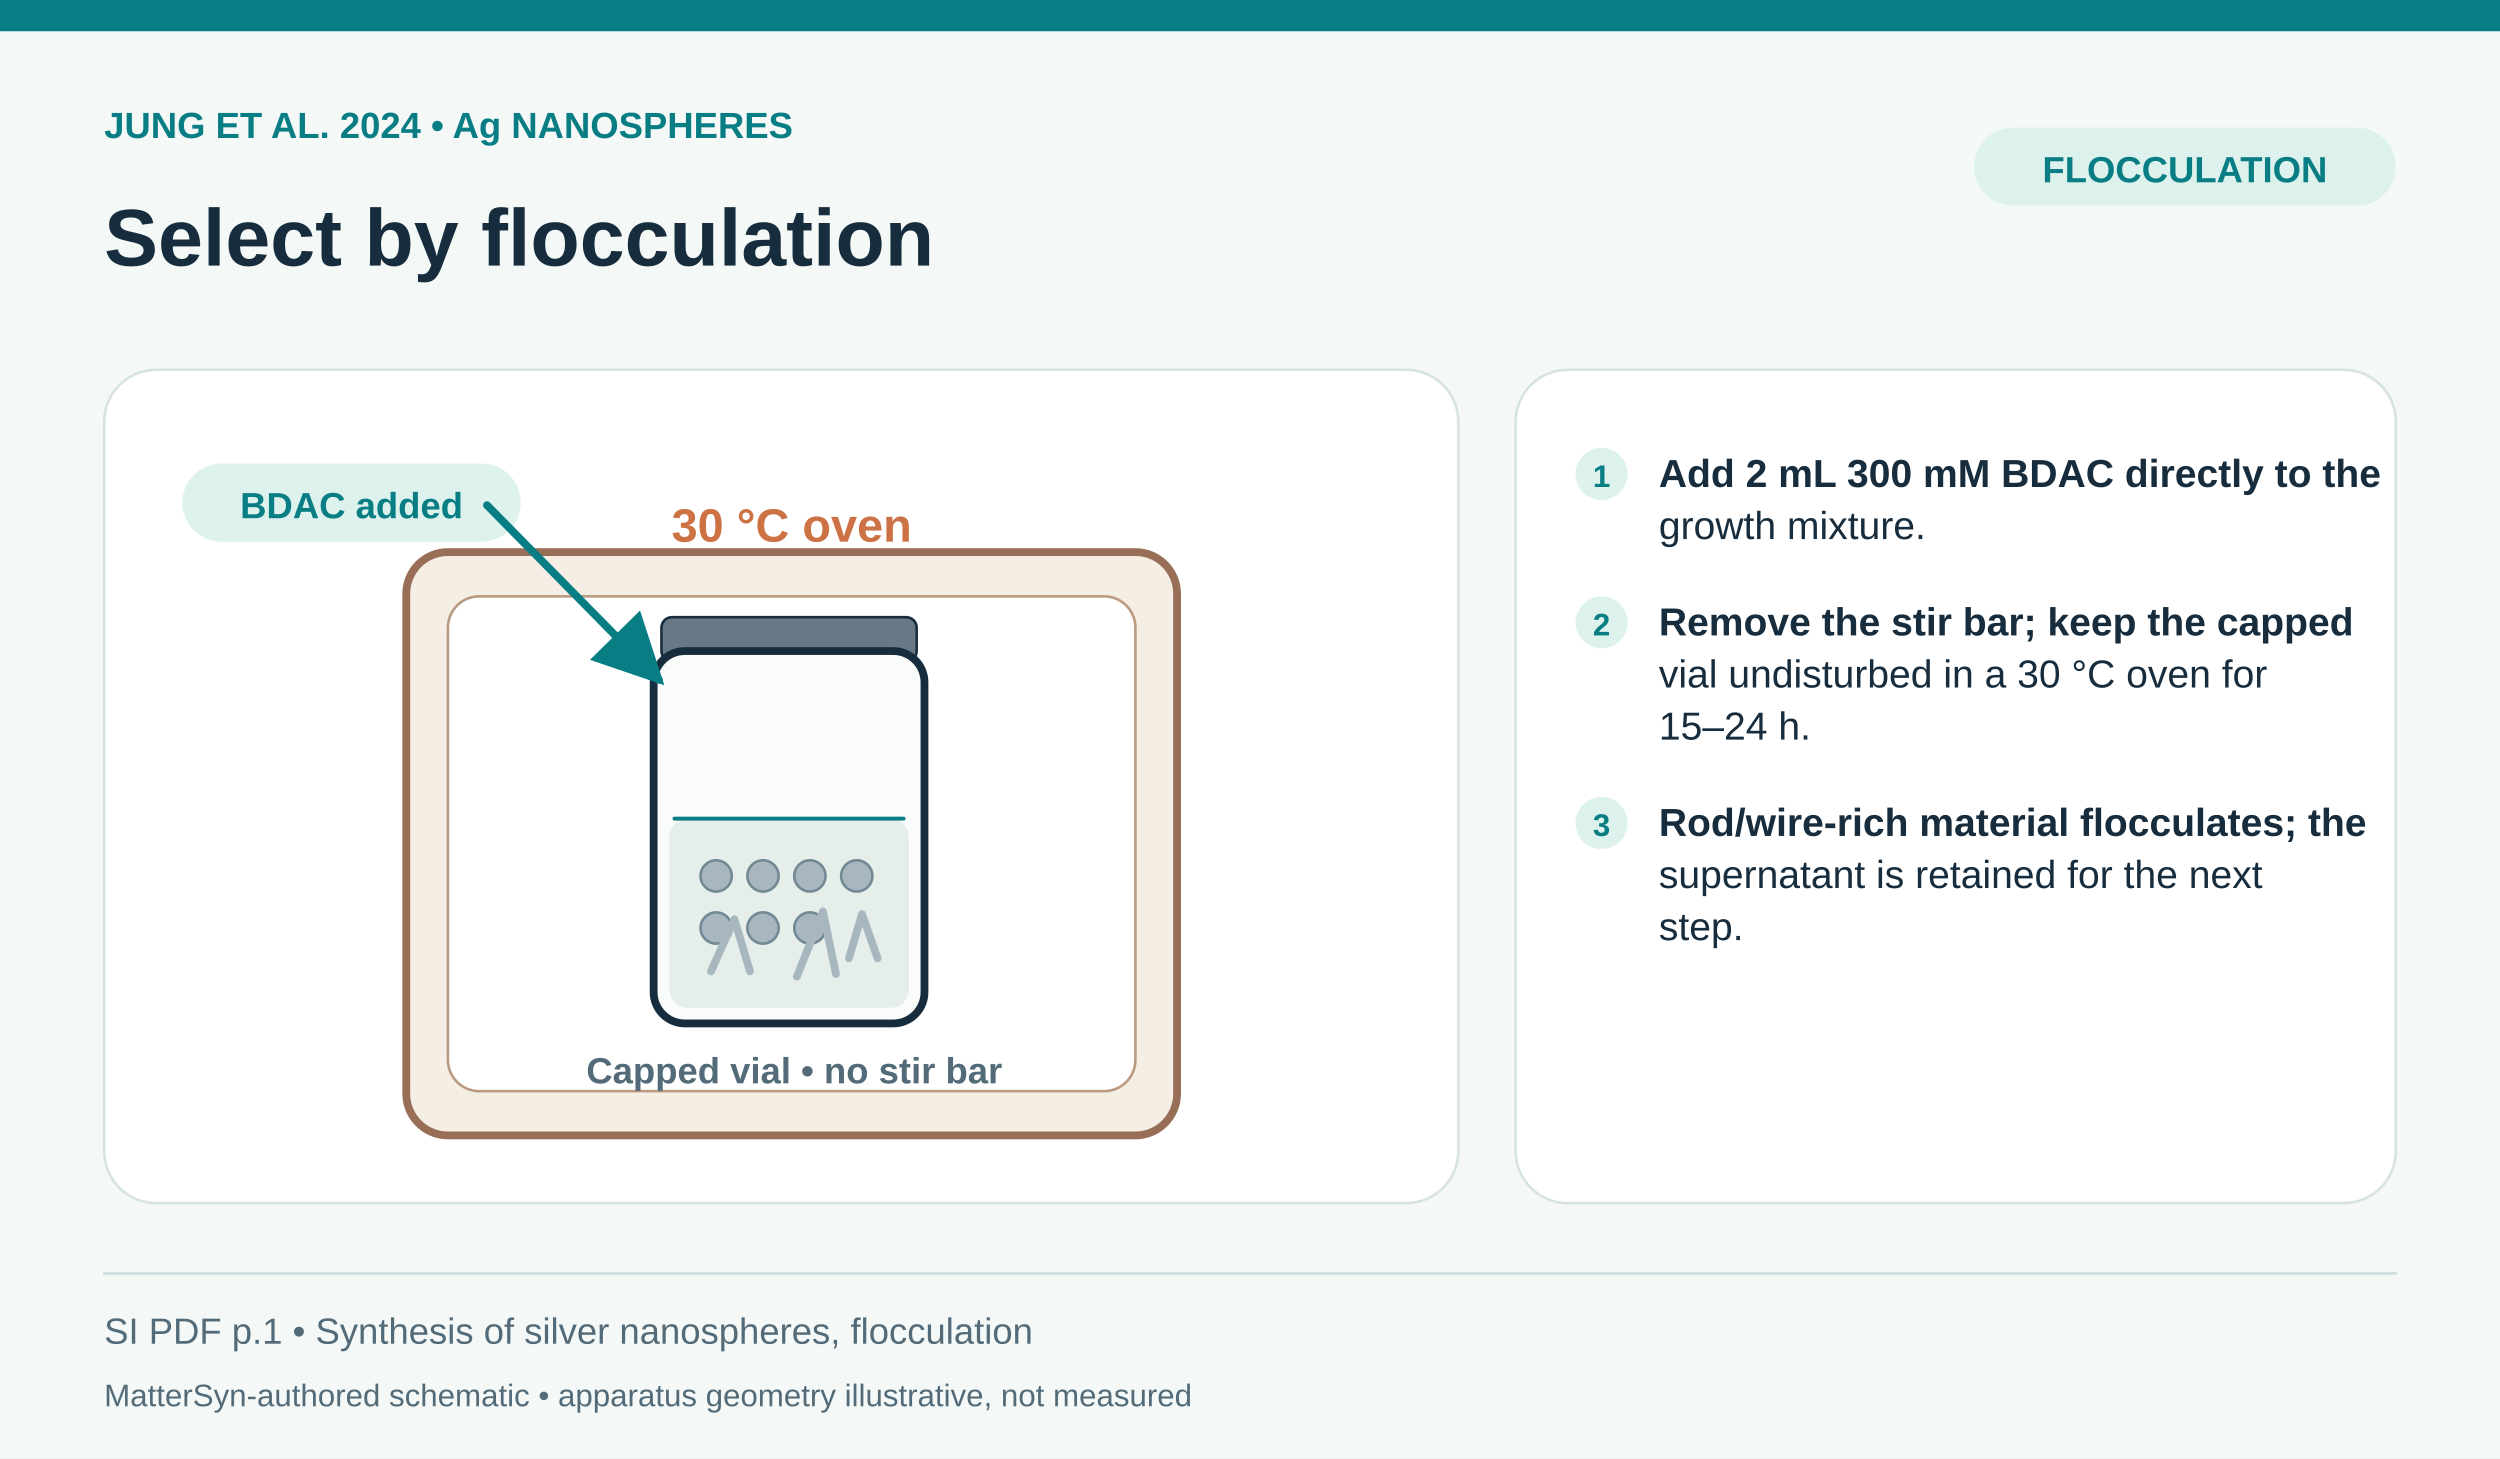
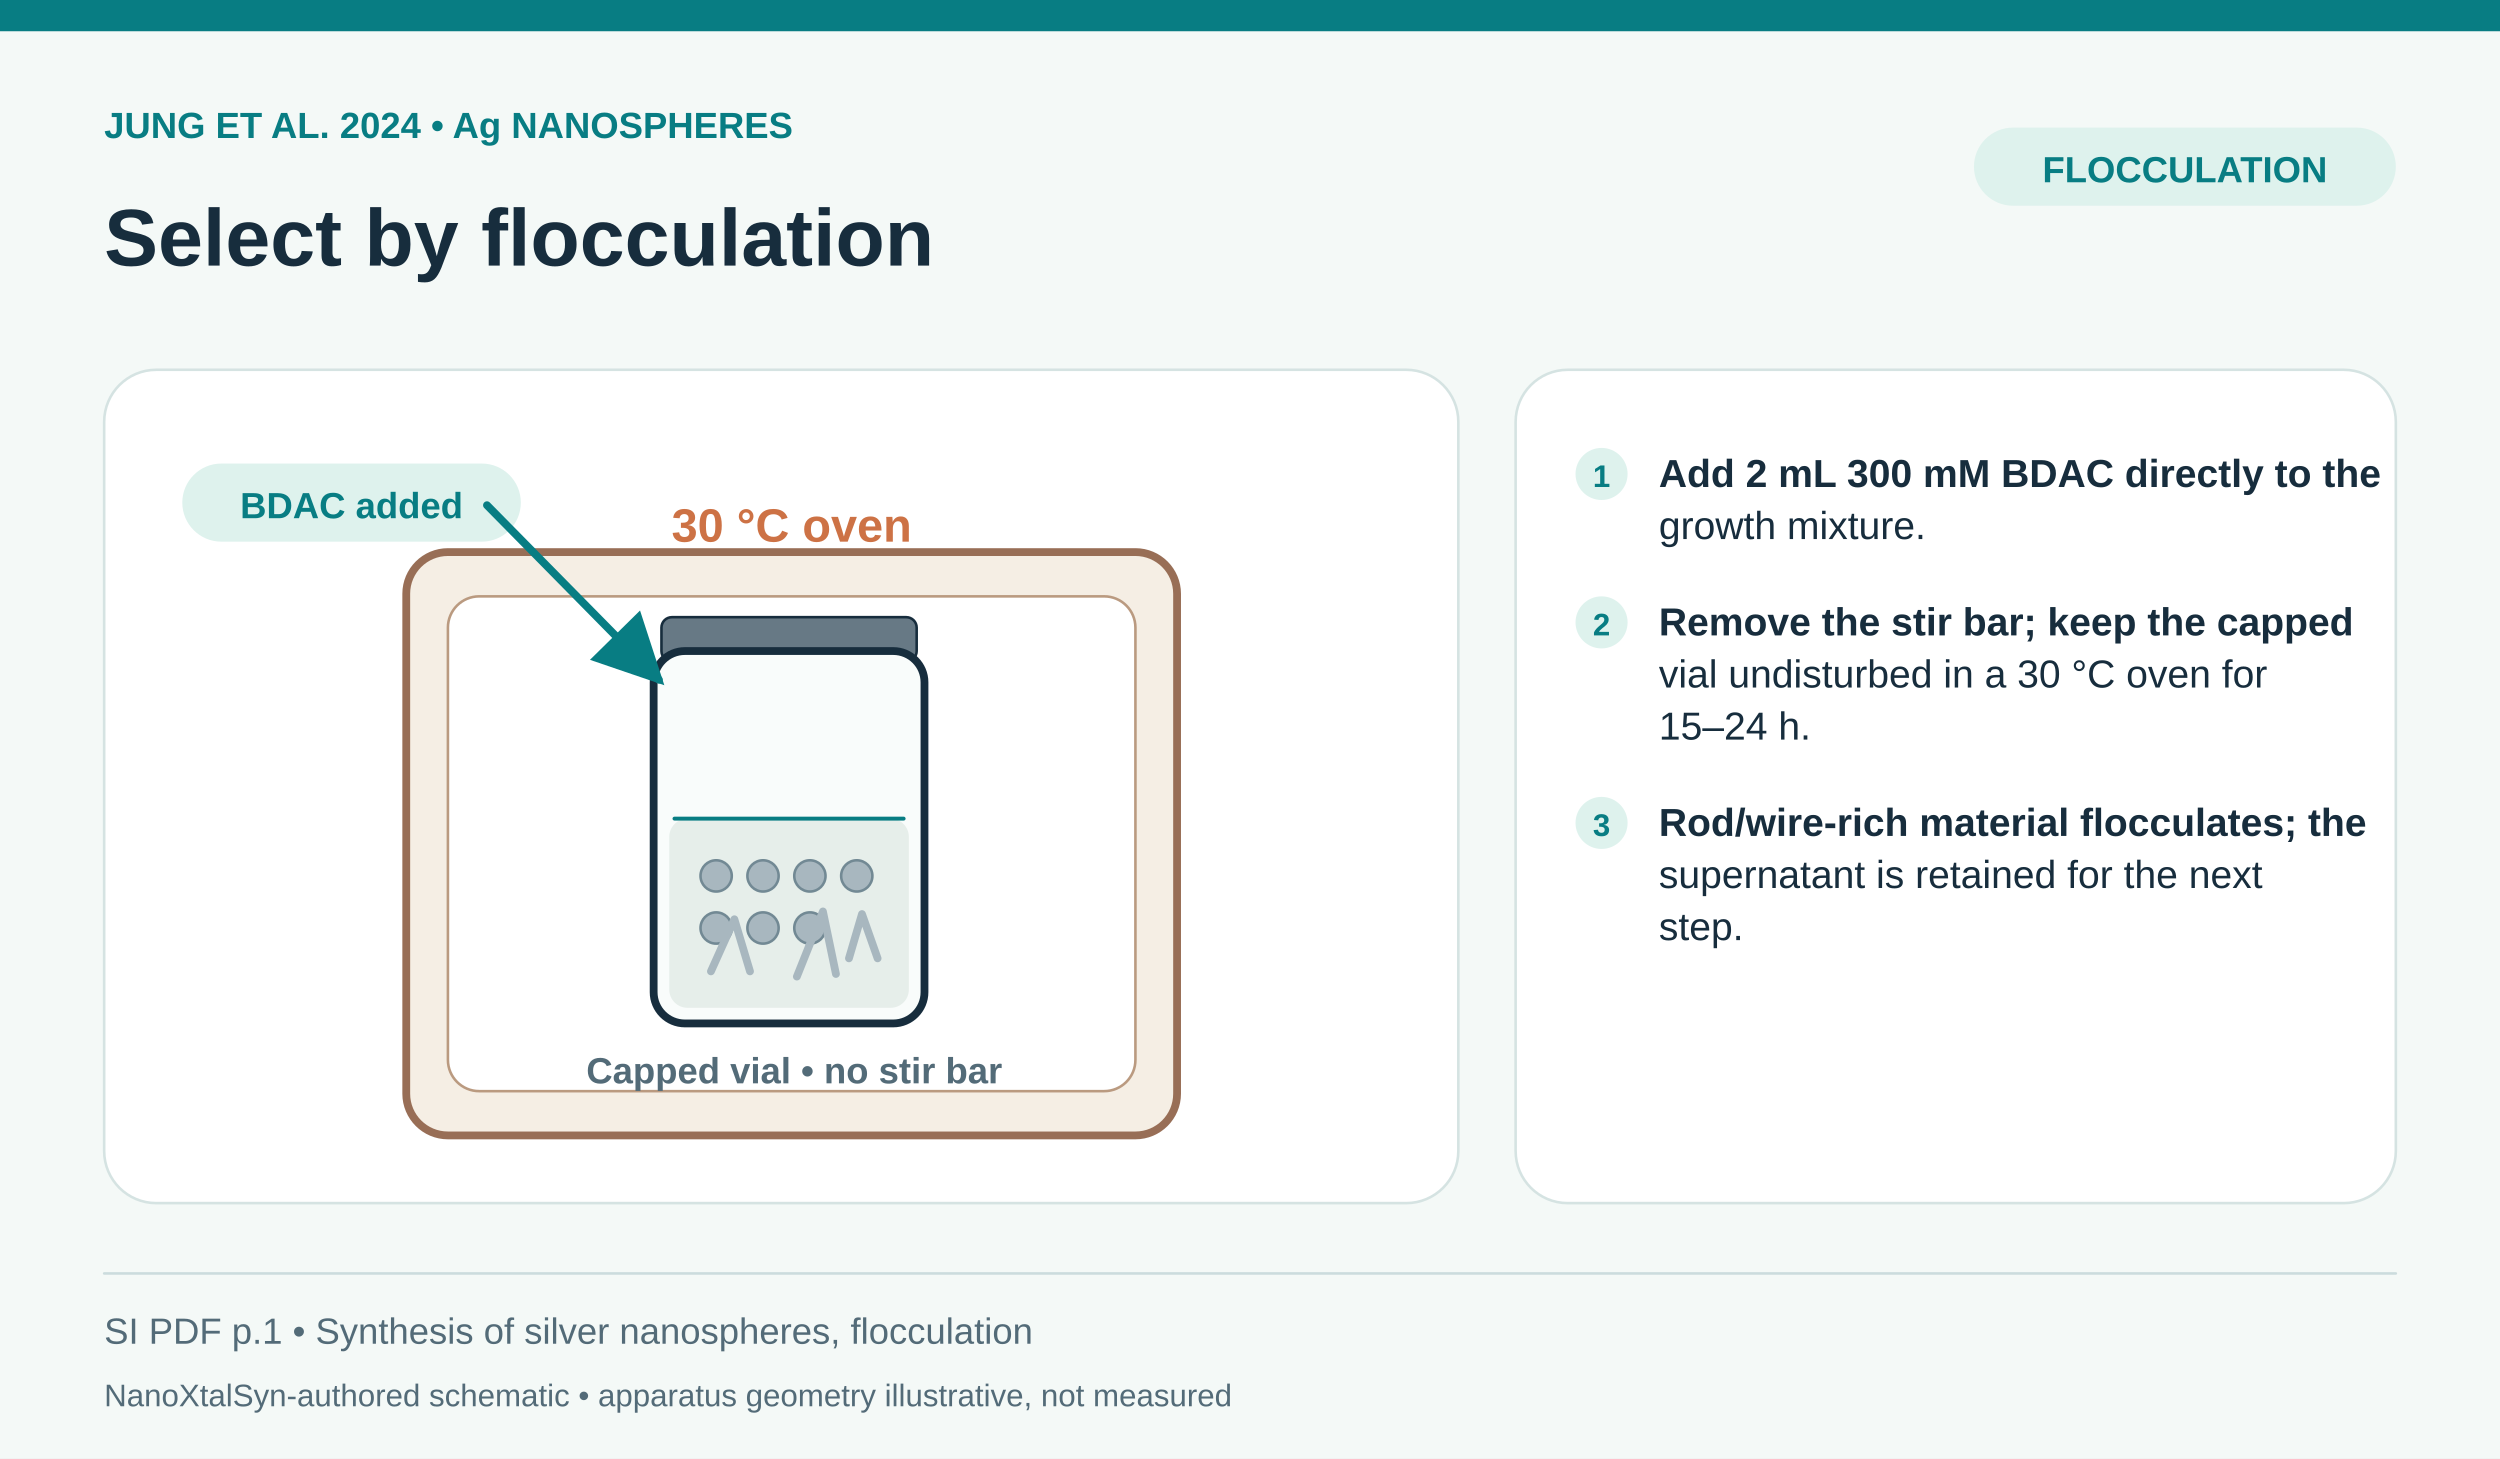
<svg xmlns="http://www.w3.org/2000/svg" role="img" aria-label="Select by flocculation apparatus schematic" width="960" height="560" viewBox="0 0 960 560">
  <defs>
    <marker id="arrow" markerWidth="9" markerHeight="9" refX="8" refY="4.5" orient="auto">
      <path d="M0 0 L9 4.5 L0 9 Z" fill="#087d83" />
    </marker>
  </defs>
  <rect x="0" y="0" width="960" height="560" rx="0" fill="#f4f9f7" stroke="none" />
  <rect x="0" y="0" width="960" height="12" rx="0" fill="#087d83" stroke="none" />
  <text x="40" y="53" font-family="Arial,Helvetica,sans-serif" font-size="14" fill="#087d83" font-weight="700" text-anchor="start">JUNG ET AL. 2024  •  Ag NANOSPHERES</text>
  <text x="40" y="102" font-family="Arial,Helvetica,sans-serif" font-size="31" fill="#172d3d" font-weight="700" text-anchor="start">Select by flocculation</text>
  <rect x="758" y="49" width="162" height="30" rx="15" fill="#def2ed" stroke="none" />
  <text x="839" y="70" font-family="Arial,Helvetica,sans-serif" font-size="14" fill="#087d83" font-weight="700" text-anchor="middle">FLOCCULATION</text>
  <rect x="40" y="142" width="520" height="320" rx="20" fill="#fff" stroke="#d5e3e2" />
  <rect x="582" y="142" width="338" height="320" rx="20" fill="#fff" stroke="#d5e3e2" />
  <rect x="156" y="212" width="296" height="224" rx="16" fill="#f5eee4" stroke="#986e56" stroke-width="3" />
  <rect x="172" y="229" width="264" height="190" rx="12" fill="#fff" stroke="#ba9a80" />
  <rect x="254" y="237" width="98" height="17" rx="4" fill="#677985" stroke="#172d3d" />
  <rect x="251" y="250" width="104" height="143" rx="12" fill="#f9fcfb" stroke="#172d3d" stroke-width="3" />
  <rect x="257" y="314.35" width="92" height="72.65" rx="7" fill="#e6eeea" stroke="none" />
  <line x1="259" y1="314.35" x2="347" y2="314.35" stroke="#087d83" stroke-width="1.5" stroke-linecap="round" />
  <circle cx="275" cy="336.35" r="6" fill="#a8b7bf" stroke="#728994" />
  <circle cx="293" cy="336.35" r="6" fill="#a8b7bf" stroke="#728994" />
  <circle cx="311" cy="336.35" r="6" fill="#a8b7bf" stroke="#728994" />
  <circle cx="329" cy="336.35" r="6" fill="#a8b7bf" stroke="#728994" />
  <circle cx="275" cy="356.35" r="6" fill="#a8b7bf" stroke="#728994" />
  <circle cx="293" cy="356.35" r="6" fill="#a8b7bf" stroke="#728994" />
  <circle cx="311" cy="356.35" r="6" fill="#a8b7bf" stroke="#728994" />
  <path d="M273 373 l9 -20 6 20 M306 375 l10 -25 5 24 M326 368 l5 -17 6 17" fill="none" stroke="#a8b7bf" stroke-width="3" stroke-linecap="round" stroke-linejoin="round" />
  <text x="304" y="208" font-family="Arial,Helvetica,sans-serif" font-size="18" fill="#cd7245" font-weight="700" text-anchor="middle">30 °C oven</text>
  <text x="305" y="416" font-family="Arial,Helvetica,sans-serif" font-size="14" fill="#536b78" font-weight="700" text-anchor="middle">Capped vial • no stir bar</text>
  <rect x="70" y="178" width="130" height="30" rx="15" fill="#def2ed" stroke="none" />
  <text x="135" y="199" font-family="Arial,Helvetica,sans-serif" font-size="14" fill="#087d83" font-weight="700" text-anchor="middle">BDAC added</text>
  <line x1="187" y1="194" x2="253" y2="261" stroke="#087d83" stroke-width="3" stroke-linecap="round" marker-end="url(#arrow)" />
  <circle cx="615" cy="182" r="10" fill="#def2ed" stroke="none" />
  <text x="615" y="187" font-family="Arial,Helvetica,sans-serif" font-size="12" fill="#087d83" font-weight="700" text-anchor="middle">1</text>
  <text x="637" y="187" font-family="Arial,Helvetica,sans-serif" font-size="15" fill="#172d3d" font-weight="600" text-anchor="start">Add 2 mL 300 mM BDAC directly to the</text>
  <text x="637" y="207" font-family="Arial,Helvetica,sans-serif" font-size="15" fill="#172d3d" font-weight="400" text-anchor="start">growth mixture.</text>
  <circle cx="615" cy="239" r="10" fill="#def2ed" stroke="none" />
  <text x="615" y="244" font-family="Arial,Helvetica,sans-serif" font-size="12" fill="#087d83" font-weight="700" text-anchor="middle">2</text>
  <text x="637" y="244" font-family="Arial,Helvetica,sans-serif" font-size="15" fill="#172d3d" font-weight="600" text-anchor="start">Remove the stir bar; keep the capped</text>
  <text x="637" y="264" font-family="Arial,Helvetica,sans-serif" font-size="15" fill="#172d3d" font-weight="400" text-anchor="start">vial undisturbed in a 30 °C oven for</text>
  <text x="637" y="284" font-family="Arial,Helvetica,sans-serif" font-size="15" fill="#172d3d" font-weight="400" text-anchor="start">15–24 h.</text>
  <circle cx="615" cy="316" r="10" fill="#def2ed" stroke="none" />
  <text x="615" y="321" font-family="Arial,Helvetica,sans-serif" font-size="12" fill="#087d83" font-weight="700" text-anchor="middle">3</text>
  <text x="637" y="321" font-family="Arial,Helvetica,sans-serif" font-size="15" fill="#172d3d" font-weight="600" text-anchor="start">Rod/wire-rich material flocculates; the</text>
  <text x="637" y="341" font-family="Arial,Helvetica,sans-serif" font-size="15" fill="#172d3d" font-weight="400" text-anchor="start">supernatant is retained for the next</text>
  <text x="637" y="361" font-family="Arial,Helvetica,sans-serif" font-size="15" fill="#172d3d" font-weight="400" text-anchor="start">step.</text>
  <line x1="40" y1="489" x2="920" y2="489" stroke="#cbdcdd" stroke-width="1" stroke-linecap="round" />
  <text x="40" y="516" font-family="Arial,Helvetica,sans-serif" font-size="14" fill="#536b78" font-weight="500" text-anchor="start">SI PDF p.1 • Synthesis of silver nanospheres, flocculation</text>
-   <text x="40" y="540" font-family="Arial,Helvetica,sans-serif" font-size="12" fill="#536b78" font-weight="400" text-anchor="start">MatterSyn-authored schematic • apparatus geometry illustrative, not measured</text>
+   <text x="40" y="540" font-family="Arial,Helvetica,sans-serif" font-size="12" fill="#536b78" font-weight="400" text-anchor="start">NanoXtalSyn-authored schematic • apparatus geometry illustrative, not measured</text>
</svg>
